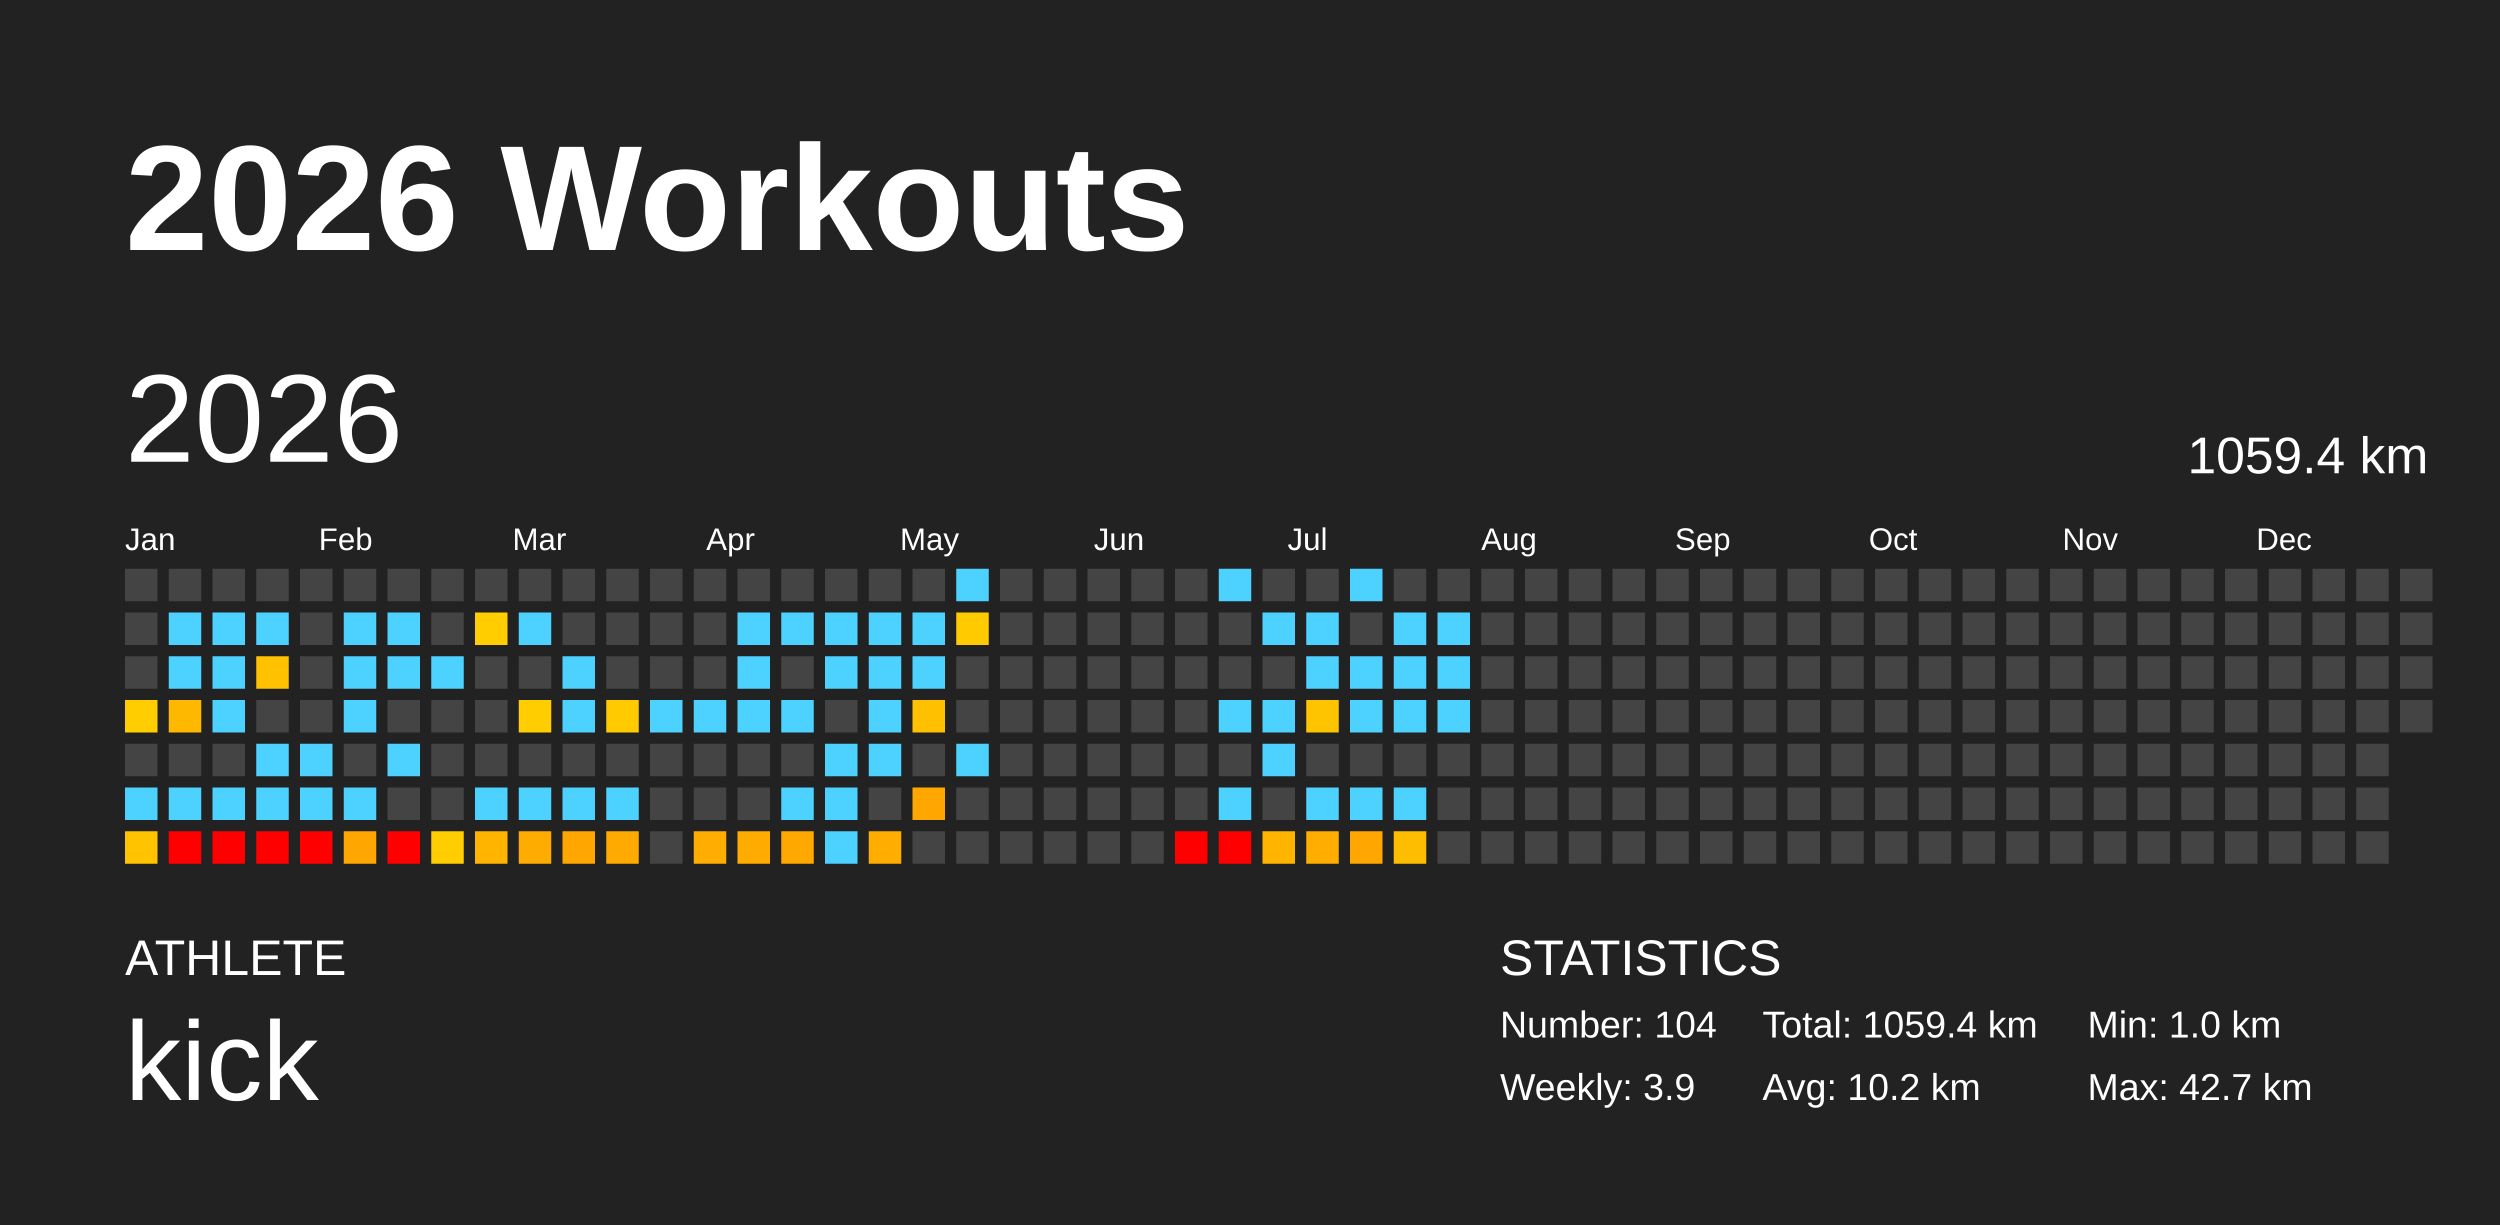
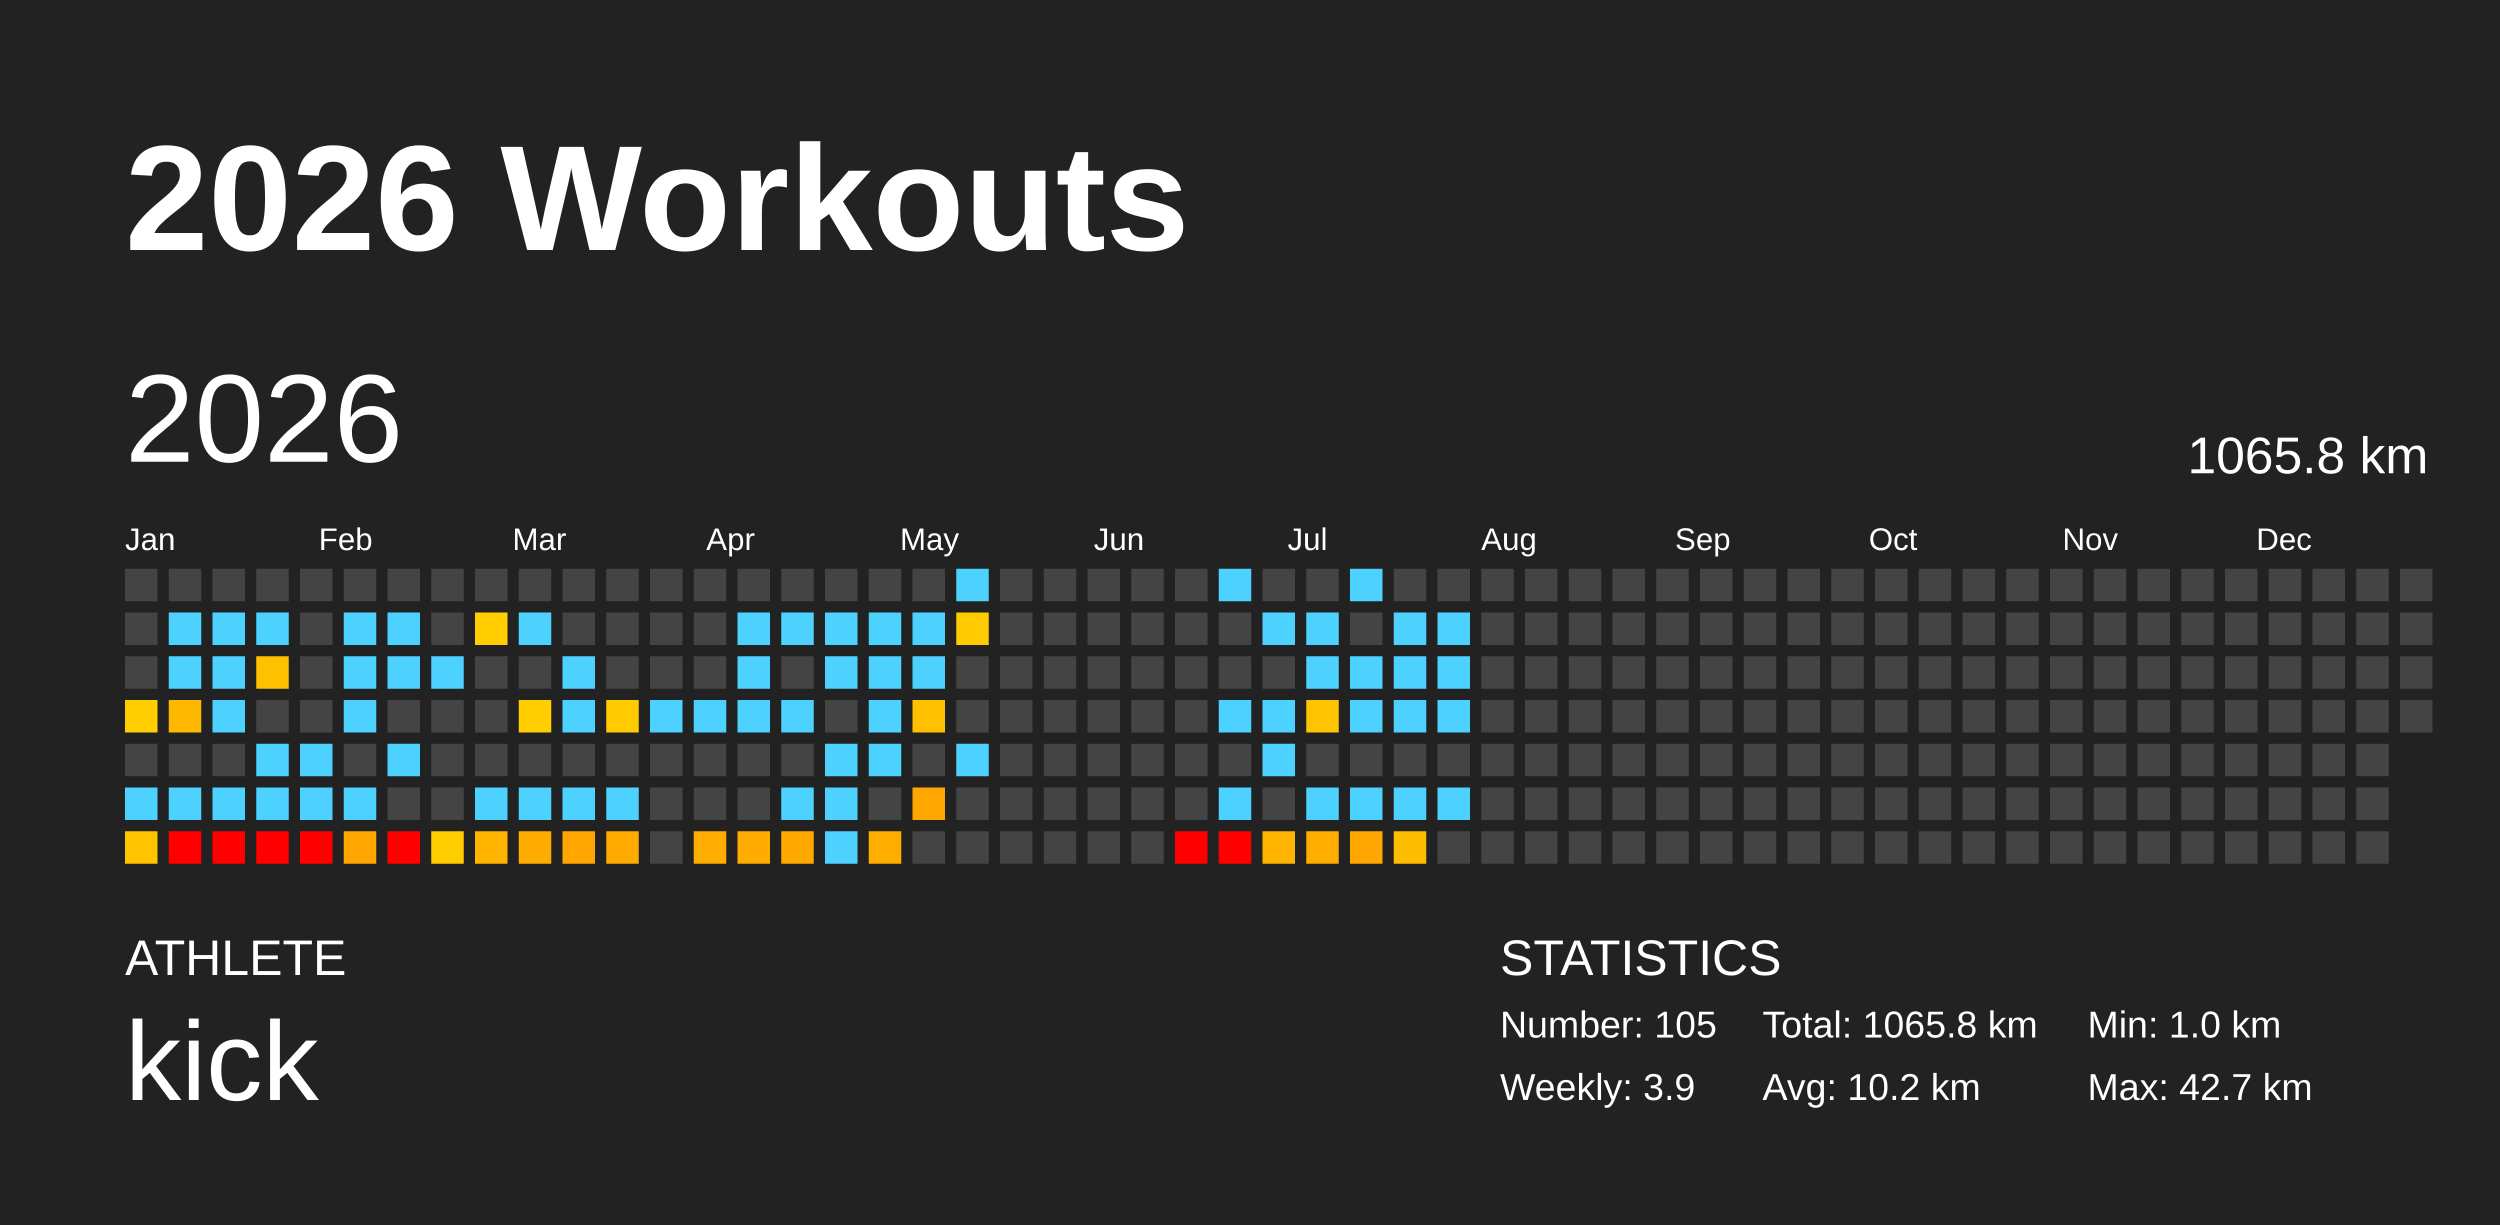
<svg xmlns="http://www.w3.org/2000/svg" baseProfile="full" height="98mm" version="1.1" viewBox="0,0,200,98" width="200mm">
  <defs />
  <rect fill="#222222" height="98" width="200" x="0" y="0" />
  <text fill="#FFFFFF" style="font-size:12px; font-family:Arial; font-weight:bold;" x="10" y="20">2026 Workouts</text>
  <text fill="#FFFFFF" style="font-size:4px; font-family:Arial" x="10" y="78">ATHLETE</text>
  <text fill="#FFFFFF" style="font-size:9px; font-family:Arial" x="10" y="88">kick</text>
  <text fill="#FFFFFF" style="font-size:4px; font-family:Arial" x="120" y="78">STATISTICS</text>
-   <text fill="#FFFFFF" style="font-size:3px; font-family:Arial" x="120" y="83">Number: 104</text>
+   <text fill="#FFFFFF" style="font-size:3px; font-family:Arial" x="120" y="83">Number: 105</text>
  <text fill="#FFFFFF" style="font-size:3px; font-family:Arial" x="120" y="88">Weekly: 3.9</text>
-   <text fill="#FFFFFF" style="font-size:3px; font-family:Arial" x="141" y="83">Total: 1059.4 km</text>
+   <text fill="#FFFFFF" style="font-size:3px; font-family:Arial" x="141" y="83">Total: 1065.8 km</text>
  <text fill="#FFFFFF" style="font-size:3px; font-family:Arial" x="141" y="88">Avg: 10.2 km</text>
  <text fill="#FFFFFF" style="font-size:3px; font-family:Arial" x="167" y="83">Min: 1.0 km</text>
  <text fill="#FFFFFF" style="font-size:3px; font-family:Arial" x="167" y="88">Max: 42.7 km</text>
  <text dominant-baseline="hanging" fill="#FFFFFF" style="font-size:10.0px; font-family:Arial;" x="10" y="30">2026</text>
-   <text dominant-baseline="hanging" fill="#FFFFFF" style="font-size:4.125px; font-family:Arial;" x="175" y="35">1059.4 km</text>
+   <text dominant-baseline="hanging" fill="#FFFFFF" style="font-size:4.125px; font-family:Arial;" x="175" y="35">1065.8 km</text>
  <text fill="#FFFFFF" style="font-size:2.5px; font-family:Arial" x="10.0" y="44">Jan</text>
  <text fill="#FFFFFF" style="font-size:2.5px; font-family:Arial" x="25.5" y="44">Feb</text>
  <text fill="#FFFFFF" style="font-size:2.5px; font-family:Arial" x="41.0" y="44">Mar</text>
  <text fill="#FFFFFF" style="font-size:2.5px; font-family:Arial" x="56.5" y="44">Apr</text>
  <text fill="#FFFFFF" style="font-size:2.5px; font-family:Arial" x="72.0" y="44">May</text>
  <text fill="#FFFFFF" style="font-size:2.5px; font-family:Arial" x="87.5" y="44">Jun</text>
  <text fill="#FFFFFF" style="font-size:2.5px; font-family:Arial" x="103.0" y="44">Jul</text>
  <text fill="#FFFFFF" style="font-size:2.5px; font-family:Arial" x="118.5" y="44">Aug</text>
  <text fill="#FFFFFF" style="font-size:2.5px; font-family:Arial" x="134.0" y="44">Sep</text>
  <text fill="#FFFFFF" style="font-size:2.5px; font-family:Arial" x="149.5" y="44">Oct</text>
  <text fill="#FFFFFF" style="font-size:2.5px; font-family:Arial" x="165.0" y="44">Nov</text>
  <text fill="#FFFFFF" style="font-size:2.5px; font-family:Arial" x="180.5" y="44">Dec</text>
  <rect fill="#444444" height="2.6" width="2.6" x="10.0" y="45.5" />
  <rect fill="#444444" height="2.6" width="2.6" x="10.0" y="49.0" />
  <rect fill="#444444" height="2.6" width="2.6" x="10.0" y="52.5" />
  <rect fill="#ffcd00" height="2.6" width="2.6" x="10.0" y="56.0" />
  <rect fill="#444444" height="2.6" width="2.6" x="10.0" y="59.5" />
  <rect fill="#4dd2ff" height="2.6" width="2.6" x="10.0" y="63.0" />
  <rect fill="#ffc300" height="2.6" width="2.6" x="10.0" y="66.5" />
  <rect fill="#444444" height="2.6" width="2.6" x="13.5" y="45.5" />
  <rect fill="#4dd2ff" height="2.6" width="2.6" x="13.5" y="49.0" />
  <rect fill="#4dd2ff" height="2.6" width="2.6" x="13.5" y="52.5" />
  <rect fill="#ffb800" height="2.6" width="2.6" x="13.5" y="56.0" />
  <rect fill="#444444" height="2.6" width="2.6" x="13.5" y="59.5" />
  <rect fill="#4dd2ff" height="2.6" width="2.6" x="13.5" y="63.0" />
  <rect fill="red" height="2.6" width="2.6" x="13.5" y="66.5" />
  <rect fill="#444444" height="2.6" width="2.6" x="17.0" y="45.5" />
  <rect fill="#4dd2ff" height="2.6" width="2.6" x="17.0" y="49.0" />
  <rect fill="#4dd2ff" height="2.6" width="2.6" x="17.0" y="52.5" />
  <rect fill="#4dd2ff" height="2.6" width="2.6" x="17.0" y="56.0" />
  <rect fill="#444444" height="2.6" width="2.6" x="17.0" y="59.5" />
  <rect fill="#4dd2ff" height="2.6" width="2.6" x="17.0" y="63.0" />
  <rect fill="red" height="2.6" width="2.6" x="17.0" y="66.5" />
  <rect fill="#444444" height="2.6" width="2.6" x="20.5" y="45.5" />
  <rect fill="#4dd2ff" height="2.6" width="2.6" x="20.5" y="49.0" />
  <rect fill="#ffc100" height="2.6" width="2.6" x="20.5" y="52.5" />
  <rect fill="#444444" height="2.6" width="2.6" x="20.5" y="56.0" />
  <rect fill="#4dd2ff" height="2.6" width="2.6" x="20.5" y="59.5" />
  <rect fill="#4dd2ff" height="2.6" width="2.6" x="20.5" y="63.0" />
  <rect fill="red" height="2.6" width="2.6" x="20.5" y="66.5" />
  <rect fill="#444444" height="2.6" width="2.6" x="24.0" y="45.5" />
  <rect fill="#444444" height="2.6" width="2.6" x="24.0" y="49.0" />
  <rect fill="#444444" height="2.6" width="2.6" x="24.0" y="52.5" />
  <rect fill="#444444" height="2.6" width="2.6" x="24.0" y="56.0" />
  <rect fill="#4dd2ff" height="2.6" width="2.6" x="24.0" y="59.5" />
  <rect fill="#4dd2ff" height="2.6" width="2.6" x="24.0" y="63.0" />
  <rect fill="red" height="2.6" width="2.6" x="24.0" y="66.5" />
  <rect fill="#444444" height="2.6" width="2.6" x="27.5" y="45.5" />
  <rect fill="#4dd2ff" height="2.6" width="2.6" x="27.5" y="49.0" />
  <rect fill="#4dd2ff" height="2.6" width="2.6" x="27.5" y="52.5" />
  <rect fill="#4dd2ff" height="2.6" width="2.6" x="27.5" y="56.0" />
  <rect fill="#444444" height="2.6" width="2.6" x="27.5" y="59.5" />
  <rect fill="#4dd2ff" height="2.6" width="2.6" x="27.5" y="63.0" />
  <rect fill="#ffa700" height="2.6" width="2.6" x="27.5" y="66.5" />
  <rect fill="#444444" height="2.6" width="2.6" x="31.0" y="45.5" />
  <rect fill="#4dd2ff" height="2.6" width="2.6" x="31.0" y="49.0" />
  <rect fill="#4dd2ff" height="2.6" width="2.6" x="31.0" y="52.5" />
  <rect fill="#444444" height="2.6" width="2.6" x="31.0" y="56.0" />
  <rect fill="#4dd2ff" height="2.6" width="2.6" x="31.0" y="59.5" />
  <rect fill="#444444" height="2.6" width="2.6" x="31.0" y="63.0" />
  <rect fill="red" height="2.6" width="2.6" x="31.0" y="66.5" />
  <rect fill="#444444" height="2.6" width="2.6" x="34.5" y="45.5" />
  <rect fill="#444444" height="2.6" width="2.6" x="34.5" y="49.0" />
  <rect fill="#4dd2ff" height="2.6" width="2.6" x="34.5" y="52.5" />
  <rect fill="#444444" height="2.6" width="2.6" x="34.5" y="56.0" />
  <rect fill="#444444" height="2.6" width="2.6" x="34.5" y="59.5" />
  <rect fill="#444444" height="2.6" width="2.6" x="34.5" y="63.0" />
  <rect fill="#ffcd00" height="2.6" width="2.6" x="34.5" y="66.5" />
  <rect fill="#444444" height="2.6" width="2.6" x="38.0" y="45.5" />
  <rect fill="#ffcd00" height="2.6" width="2.6" x="38.0" y="49.0" />
  <rect fill="#444444" height="2.6" width="2.6" x="38.0" y="52.5" />
  <rect fill="#444444" height="2.6" width="2.6" x="38.0" y="56.0" />
  <rect fill="#444444" height="2.6" width="2.6" x="38.0" y="59.5" />
  <rect fill="#4dd2ff" height="2.6" width="2.6" x="38.0" y="63.0" />
  <rect fill="#ffb500" height="2.6" width="2.6" x="38.0" y="66.5" />
  <rect fill="#444444" height="2.6" width="2.6" x="41.5" y="45.5" />
  <rect fill="#4dd2ff" height="2.6" width="2.6" x="41.5" y="49.0" />
  <rect fill="#444444" height="2.6" width="2.6" x="41.5" y="52.5" />
  <rect fill="#ffcd00" height="2.6" width="2.6" x="41.5" y="56.0" />
  <rect fill="#444444" height="2.6" width="2.6" x="41.5" y="59.5" />
  <rect fill="#4dd2ff" height="2.6" width="2.6" x="41.5" y="63.0" />
  <rect fill="#ffac00" height="2.6" width="2.6" x="41.5" y="66.5" />
  <rect fill="#444444" height="2.6" width="2.6" x="45.0" y="45.5" />
  <rect fill="#444444" height="2.6" width="2.6" x="45.0" y="49.0" />
  <rect fill="#4dd2ff" height="2.6" width="2.6" x="45.0" y="52.5" />
  <rect fill="#4dd2ff" height="2.6" width="2.6" x="45.0" y="56.0" />
  <rect fill="#444444" height="2.6" width="2.6" x="45.0" y="59.5" />
  <rect fill="#4dd2ff" height="2.6" width="2.6" x="45.0" y="63.0" />
  <rect fill="#ffa600" height="2.6" width="2.6" x="45.0" y="66.5" />
  <rect fill="#444444" height="2.6" width="2.6" x="48.5" y="45.5" />
  <rect fill="#444444" height="2.6" width="2.6" x="48.5" y="49.0" />
  <rect fill="#444444" height="2.6" width="2.6" x="48.5" y="52.5" />
  <rect fill="#ffcb00" height="2.6" width="2.6" x="48.5" y="56.0" />
  <rect fill="#444444" height="2.6" width="2.6" x="48.5" y="59.5" />
  <rect fill="#4dd2ff" height="2.6" width="2.6" x="48.5" y="63.0" />
  <rect fill="#ffaa00" height="2.6" width="2.6" x="48.5" y="66.5" />
  <rect fill="#444444" height="2.6" width="2.6" x="52.0" y="45.5" />
  <rect fill="#444444" height="2.6" width="2.6" x="52.0" y="49.0" />
  <rect fill="#444444" height="2.6" width="2.6" x="52.0" y="52.5" />
  <rect fill="#4dd2ff" height="2.6" width="2.6" x="52.0" y="56.0" />
  <rect fill="#444444" height="2.6" width="2.6" x="52.0" y="59.5" />
  <rect fill="#444444" height="2.6" width="2.6" x="52.0" y="63.0" />
  <rect fill="#444444" height="2.6" width="2.6" x="52.0" y="66.5" />
  <rect fill="#444444" height="2.6" width="2.6" x="55.5" y="45.5" />
  <rect fill="#444444" height="2.6" width="2.6" x="55.5" y="49.0" />
  <rect fill="#444444" height="2.6" width="2.6" x="55.5" y="52.5" />
  <rect fill="#4dd2ff" height="2.6" width="2.6" x="55.5" y="56.0" />
  <rect fill="#444444" height="2.6" width="2.6" x="55.5" y="59.5" />
  <rect fill="#444444" height="2.6" width="2.6" x="55.5" y="63.0" />
  <rect fill="#ffad00" height="2.6" width="2.6" x="55.5" y="66.5" />
  <rect fill="#444444" height="2.6" width="2.6" x="59.0" y="45.5" />
  <rect fill="#4dd2ff" height="2.6" width="2.6" x="59.0" y="49.0" />
  <rect fill="#4dd2ff" height="2.6" width="2.6" x="59.0" y="52.5" />
  <rect fill="#4dd2ff" height="2.6" width="2.6" x="59.0" y="56.0" />
  <rect fill="#444444" height="2.6" width="2.6" x="59.0" y="59.5" />
  <rect fill="#444444" height="2.6" width="2.6" x="59.0" y="63.0" />
  <rect fill="#ffab00" height="2.6" width="2.6" x="59.0" y="66.5" />
  <rect fill="#444444" height="2.6" width="2.6" x="62.5" y="45.5" />
  <rect fill="#4dd2ff" height="2.6" width="2.6" x="62.5" y="49.0" />
  <rect fill="#444444" height="2.6" width="2.6" x="62.5" y="52.5" />
  <rect fill="#4dd2ff" height="2.6" width="2.6" x="62.5" y="56.0" />
  <rect fill="#444444" height="2.6" width="2.6" x="62.5" y="59.5" />
  <rect fill="#4dd2ff" height="2.6" width="2.6" x="62.5" y="63.0" />
  <rect fill="#ffa900" height="2.6" width="2.6" x="62.5" y="66.5" />
  <rect fill="#444444" height="2.6" width="2.6" x="66.0" y="45.5" />
  <rect fill="#4dd2ff" height="2.6" width="2.6" x="66.0" y="49.0" />
  <rect fill="#4dd2ff" height="2.6" width="2.6" x="66.0" y="52.5" />
  <rect fill="#444444" height="2.6" width="2.6" x="66.0" y="56.0" />
  <rect fill="#4dd2ff" height="2.6" width="2.6" x="66.0" y="59.5" />
  <rect fill="#4dd2ff" height="2.6" width="2.6" x="66.0" y="63.0" />
  <rect fill="#4dd2ff" height="2.6" width="2.6" x="66.0" y="66.5" />
  <rect fill="#444444" height="2.6" width="2.6" x="69.5" y="45.5" />
  <rect fill="#4dd2ff" height="2.6" width="2.6" x="69.5" y="49.0" />
  <rect fill="#4dd2ff" height="2.6" width="2.6" x="69.5" y="52.5" />
  <rect fill="#4dd2ff" height="2.6" width="2.6" x="69.5" y="56.0" />
  <rect fill="#4dd2ff" height="2.6" width="2.6" x="69.5" y="59.5" />
  <rect fill="#444444" height="2.6" width="2.6" x="69.5" y="63.0" />
  <rect fill="#ffae00" height="2.6" width="2.6" x="69.5" y="66.5" />
  <rect fill="#444444" height="2.6" width="2.6" x="73.0" y="45.5" />
  <rect fill="#4dd2ff" height="2.6" width="2.6" x="73.0" y="49.0" />
  <rect fill="#4dd2ff" height="2.6" width="2.6" x="73.0" y="52.5" />
  <rect fill="#ffc000" height="2.6" width="2.6" x="73.0" y="56.0" />
  <rect fill="#444444" height="2.6" width="2.6" x="73.0" y="59.5" />
  <rect fill="#ffa700" height="2.6" width="2.6" x="73.0" y="63.0" />
  <rect fill="#444444" height="2.6" width="2.6" x="73.0" y="66.5" />
  <rect fill="#4dd2ff" height="2.6" width="2.6" x="76.5" y="45.5" />
  <rect fill="#ffcb00" height="2.6" width="2.6" x="76.5" y="49.0" />
  <rect fill="#444444" height="2.6" width="2.6" x="76.5" y="52.5" />
  <rect fill="#444444" height="2.6" width="2.6" x="76.5" y="56.0" />
  <rect fill="#4dd2ff" height="2.6" width="2.6" x="76.5" y="59.5" />
  <rect fill="#444444" height="2.6" width="2.6" x="76.5" y="63.0" />
  <rect fill="#444444" height="2.6" width="2.6" x="76.5" y="66.5" />
  <rect fill="#444444" height="2.6" width="2.6" x="80.0" y="45.5" />
  <rect fill="#444444" height="2.6" width="2.6" x="80.0" y="49.0" />
  <rect fill="#444444" height="2.6" width="2.6" x="80.0" y="52.5" />
  <rect fill="#444444" height="2.6" width="2.6" x="80.0" y="56.0" />
  <rect fill="#444444" height="2.6" width="2.6" x="80.0" y="59.5" />
  <rect fill="#444444" height="2.6" width="2.6" x="80.0" y="63.0" />
  <rect fill="#444444" height="2.6" width="2.6" x="80.0" y="66.5" />
  <rect fill="#444444" height="2.6" width="2.6" x="83.5" y="45.5" />
  <rect fill="#444444" height="2.6" width="2.6" x="83.5" y="49.0" />
  <rect fill="#444444" height="2.6" width="2.6" x="83.5" y="52.5" />
  <rect fill="#444444" height="2.6" width="2.6" x="83.5" y="56.0" />
  <rect fill="#444444" height="2.6" width="2.6" x="83.5" y="59.5" />
  <rect fill="#444444" height="2.6" width="2.6" x="83.5" y="63.0" />
  <rect fill="#444444" height="2.6" width="2.6" x="83.5" y="66.5" />
  <rect fill="#444444" height="2.6" width="2.6" x="87.0" y="45.5" />
  <rect fill="#444444" height="2.6" width="2.6" x="87.0" y="49.0" />
  <rect fill="#444444" height="2.6" width="2.6" x="87.0" y="52.5" />
  <rect fill="#444444" height="2.6" width="2.6" x="87.0" y="56.0" />
  <rect fill="#444444" height="2.6" width="2.6" x="87.0" y="59.5" />
  <rect fill="#444444" height="2.6" width="2.6" x="87.0" y="63.0" />
  <rect fill="#444444" height="2.6" width="2.6" x="87.0" y="66.5" />
  <rect fill="#444444" height="2.6" width="2.6" x="90.5" y="45.5" />
  <rect fill="#444444" height="2.6" width="2.6" x="90.5" y="49.0" />
  <rect fill="#444444" height="2.6" width="2.6" x="90.5" y="52.5" />
  <rect fill="#444444" height="2.6" width="2.6" x="90.5" y="56.0" />
  <rect fill="#444444" height="2.6" width="2.6" x="90.5" y="59.5" />
  <rect fill="#444444" height="2.6" width="2.6" x="90.5" y="63.0" />
  <rect fill="#444444" height="2.6" width="2.6" x="90.5" y="66.5" />
  <rect fill="#444444" height="2.6" width="2.6" x="94.0" y="45.5" />
  <rect fill="#444444" height="2.6" width="2.6" x="94.0" y="49.0" />
  <rect fill="#444444" height="2.6" width="2.6" x="94.0" y="52.5" />
  <rect fill="#444444" height="2.6" width="2.6" x="94.0" y="56.0" />
  <rect fill="#444444" height="2.6" width="2.6" x="94.0" y="59.5" />
  <rect fill="#444444" height="2.6" width="2.6" x="94.0" y="63.0" />
  <rect fill="red" height="2.6" width="2.6" x="94.0" y="66.5" />
  <rect fill="#4dd2ff" height="2.6" width="2.6" x="97.5" y="45.5" />
  <rect fill="#444444" height="2.6" width="2.6" x="97.5" y="49.0" />
  <rect fill="#444444" height="2.6" width="2.6" x="97.5" y="52.5" />
  <rect fill="#4dd2ff" height="2.6" width="2.6" x="97.5" y="56.0" />
  <rect fill="#444444" height="2.6" width="2.6" x="97.5" y="59.5" />
  <rect fill="#4dd2ff" height="2.6" width="2.6" x="97.5" y="63.0" />
  <rect fill="red" height="2.6" width="2.6" x="97.5" y="66.5" />
  <rect fill="#444444" height="2.6" width="2.6" x="101.0" y="45.5" />
  <rect fill="#4dd2ff" height="2.6" width="2.6" x="101.0" y="49.0" />
  <rect fill="#444444" height="2.6" width="2.6" x="101.0" y="52.5" />
  <rect fill="#4dd2ff" height="2.6" width="2.6" x="101.0" y="56.0" />
  <rect fill="#4dd2ff" height="2.6" width="2.6" x="101.0" y="59.5" />
  <rect fill="#444444" height="2.6" width="2.6" x="101.0" y="63.0" />
  <rect fill="#ffb400" height="2.6" width="2.6" x="101.0" y="66.5" />
  <rect fill="#444444" height="2.6" width="2.6" x="104.5" y="45.5" />
  <rect fill="#4dd2ff" height="2.6" width="2.6" x="104.5" y="49.0" />
  <rect fill="#4dd2ff" height="2.6" width="2.6" x="104.5" y="52.5" />
  <rect fill="#ffc400" height="2.6" width="2.6" x="104.5" y="56.0" />
  <rect fill="#444444" height="2.6" width="2.6" x="104.5" y="59.5" />
  <rect fill="#4dd2ff" height="2.6" width="2.6" x="104.5" y="63.0" />
  <rect fill="#ffae00" height="2.6" width="2.6" x="104.5" y="66.5" />
  <rect fill="#4dd2ff" height="2.6" width="2.6" x="108.0" y="45.5" />
  <rect fill="#444444" height="2.6" width="2.6" x="108.0" y="49.0" />
  <rect fill="#4dd2ff" height="2.6" width="2.6" x="108.0" y="52.5" />
  <rect fill="#4dd2ff" height="2.6" width="2.6" x="108.0" y="56.0" />
  <rect fill="#444444" height="2.6" width="2.6" x="108.0" y="59.5" />
  <rect fill="#4dd2ff" height="2.6" width="2.6" x="108.0" y="63.0" />
  <rect fill="#ffa700" height="2.6" width="2.6" x="108.0" y="66.5" />
  <rect fill="#444444" height="2.6" width="2.6" x="111.5" y="45.5" />
  <rect fill="#4dd2ff" height="2.6" width="2.6" x="111.5" y="49.0" />
  <rect fill="#4dd2ff" height="2.6" width="2.6" x="111.5" y="52.5" />
  <rect fill="#4dd2ff" height="2.6" width="2.6" x="111.5" y="56.0" />
  <rect fill="#444444" height="2.6" width="2.6" x="111.5" y="59.5" />
  <rect fill="#4dd2ff" height="2.6" width="2.6" x="111.5" y="63.0" />
  <rect fill="#ffbd00" height="2.6" width="2.6" x="111.5" y="66.5" />
  <rect fill="#444444" height="2.6" width="2.6" x="115.0" y="45.5" />
  <rect fill="#4dd2ff" height="2.6" width="2.6" x="115.0" y="49.0" />
  <rect fill="#4dd2ff" height="2.6" width="2.6" x="115.0" y="52.5" />
  <rect fill="#4dd2ff" height="2.6" width="2.6" x="115.0" y="56.0" />
  <rect fill="#444444" height="2.6" width="2.6" x="115.0" y="59.5" />
-   <rect fill="#444444" height="2.6" width="2.6" x="115.0" y="63.0" />
+   <rect fill="#4dd2ff" height="2.6" width="2.6" x="115.0" y="63.0" />
  <rect fill="#444444" height="2.6" width="2.6" x="115.0" y="66.5" />
  <rect fill="#444444" height="2.6" width="2.6" x="118.5" y="45.5" />
  <rect fill="#444444" height="2.6" width="2.6" x="118.5" y="49.0" />
  <rect fill="#444444" height="2.6" width="2.6" x="118.5" y="52.5" />
  <rect fill="#444444" height="2.6" width="2.6" x="118.5" y="56.0" />
  <rect fill="#444444" height="2.6" width="2.6" x="118.5" y="59.5" />
  <rect fill="#444444" height="2.6" width="2.6" x="118.5" y="63.0" />
  <rect fill="#444444" height="2.6" width="2.6" x="118.5" y="66.5" />
  <rect fill="#444444" height="2.6" width="2.6" x="122.0" y="45.5" />
  <rect fill="#444444" height="2.6" width="2.6" x="122.0" y="49.0" />
  <rect fill="#444444" height="2.6" width="2.6" x="122.0" y="52.5" />
  <rect fill="#444444" height="2.6" width="2.6" x="122.0" y="56.0" />
  <rect fill="#444444" height="2.6" width="2.6" x="122.0" y="59.5" />
  <rect fill="#444444" height="2.6" width="2.6" x="122.0" y="63.0" />
  <rect fill="#444444" height="2.6" width="2.6" x="122.0" y="66.5" />
  <rect fill="#444444" height="2.6" width="2.6" x="125.5" y="45.5" />
  <rect fill="#444444" height="2.6" width="2.6" x="125.5" y="49.0" />
  <rect fill="#444444" height="2.6" width="2.6" x="125.5" y="52.5" />
  <rect fill="#444444" height="2.6" width="2.6" x="125.5" y="56.0" />
  <rect fill="#444444" height="2.6" width="2.6" x="125.5" y="59.5" />
  <rect fill="#444444" height="2.6" width="2.6" x="125.5" y="63.0" />
  <rect fill="#444444" height="2.6" width="2.6" x="125.5" y="66.5" />
  <rect fill="#444444" height="2.6" width="2.6" x="129.0" y="45.5" />
  <rect fill="#444444" height="2.6" width="2.6" x="129.0" y="49.0" />
  <rect fill="#444444" height="2.6" width="2.6" x="129.0" y="52.5" />
  <rect fill="#444444" height="2.6" width="2.6" x="129.0" y="56.0" />
  <rect fill="#444444" height="2.6" width="2.6" x="129.0" y="59.5" />
  <rect fill="#444444" height="2.6" width="2.6" x="129.0" y="63.0" />
  <rect fill="#444444" height="2.6" width="2.6" x="129.0" y="66.5" />
  <rect fill="#444444" height="2.6" width="2.6" x="132.5" y="45.5" />
  <rect fill="#444444" height="2.6" width="2.6" x="132.5" y="49.0" />
  <rect fill="#444444" height="2.6" width="2.6" x="132.5" y="52.5" />
  <rect fill="#444444" height="2.6" width="2.6" x="132.5" y="56.0" />
  <rect fill="#444444" height="2.6" width="2.6" x="132.5" y="59.5" />
  <rect fill="#444444" height="2.6" width="2.6" x="132.5" y="63.0" />
  <rect fill="#444444" height="2.6" width="2.6" x="132.5" y="66.5" />
  <rect fill="#444444" height="2.6" width="2.6" x="136.0" y="45.5" />
  <rect fill="#444444" height="2.6" width="2.6" x="136.0" y="49.0" />
  <rect fill="#444444" height="2.6" width="2.6" x="136.0" y="52.5" />
  <rect fill="#444444" height="2.6" width="2.6" x="136.0" y="56.0" />
  <rect fill="#444444" height="2.6" width="2.6" x="136.0" y="59.5" />
  <rect fill="#444444" height="2.6" width="2.6" x="136.0" y="63.0" />
  <rect fill="#444444" height="2.6" width="2.6" x="136.0" y="66.5" />
  <rect fill="#444444" height="2.6" width="2.6" x="139.5" y="45.5" />
  <rect fill="#444444" height="2.6" width="2.6" x="139.5" y="49.0" />
  <rect fill="#444444" height="2.6" width="2.6" x="139.5" y="52.5" />
  <rect fill="#444444" height="2.6" width="2.6" x="139.5" y="56.0" />
  <rect fill="#444444" height="2.6" width="2.6" x="139.5" y="59.5" />
  <rect fill="#444444" height="2.6" width="2.6" x="139.5" y="63.0" />
  <rect fill="#444444" height="2.6" width="2.6" x="139.5" y="66.5" />
  <rect fill="#444444" height="2.6" width="2.6" x="143.0" y="45.5" />
  <rect fill="#444444" height="2.6" width="2.6" x="143.0" y="49.0" />
  <rect fill="#444444" height="2.6" width="2.6" x="143.0" y="52.5" />
  <rect fill="#444444" height="2.6" width="2.6" x="143.0" y="56.0" />
  <rect fill="#444444" height="2.6" width="2.6" x="143.0" y="59.5" />
  <rect fill="#444444" height="2.6" width="2.6" x="143.0" y="63.0" />
  <rect fill="#444444" height="2.6" width="2.6" x="143.0" y="66.5" />
  <rect fill="#444444" height="2.6" width="2.6" x="146.5" y="45.5" />
  <rect fill="#444444" height="2.6" width="2.6" x="146.5" y="49.0" />
  <rect fill="#444444" height="2.6" width="2.6" x="146.5" y="52.5" />
  <rect fill="#444444" height="2.6" width="2.6" x="146.5" y="56.0" />
  <rect fill="#444444" height="2.6" width="2.6" x="146.5" y="59.5" />
  <rect fill="#444444" height="2.6" width="2.6" x="146.5" y="63.0" />
  <rect fill="#444444" height="2.6" width="2.6" x="146.5" y="66.5" />
  <rect fill="#444444" height="2.6" width="2.6" x="150.0" y="45.5" />
  <rect fill="#444444" height="2.6" width="2.6" x="150.0" y="49.0" />
  <rect fill="#444444" height="2.6" width="2.6" x="150.0" y="52.5" />
  <rect fill="#444444" height="2.6" width="2.6" x="150.0" y="56.0" />
  <rect fill="#444444" height="2.6" width="2.6" x="150.0" y="59.5" />
  <rect fill="#444444" height="2.6" width="2.6" x="150.0" y="63.0" />
  <rect fill="#444444" height="2.6" width="2.6" x="150.0" y="66.5" />
  <rect fill="#444444" height="2.6" width="2.6" x="153.5" y="45.5" />
  <rect fill="#444444" height="2.6" width="2.6" x="153.5" y="49.0" />
  <rect fill="#444444" height="2.6" width="2.6" x="153.5" y="52.5" />
  <rect fill="#444444" height="2.6" width="2.6" x="153.5" y="56.0" />
  <rect fill="#444444" height="2.6" width="2.6" x="153.5" y="59.5" />
  <rect fill="#444444" height="2.6" width="2.6" x="153.5" y="63.0" />
  <rect fill="#444444" height="2.6" width="2.6" x="153.5" y="66.5" />
  <rect fill="#444444" height="2.6" width="2.6" x="157.0" y="45.5" />
  <rect fill="#444444" height="2.6" width="2.6" x="157.0" y="49.0" />
  <rect fill="#444444" height="2.6" width="2.6" x="157.0" y="52.5" />
  <rect fill="#444444" height="2.6" width="2.6" x="157.0" y="56.0" />
  <rect fill="#444444" height="2.6" width="2.6" x="157.0" y="59.5" />
  <rect fill="#444444" height="2.6" width="2.6" x="157.0" y="63.0" />
  <rect fill="#444444" height="2.6" width="2.6" x="157.0" y="66.5" />
  <rect fill="#444444" height="2.6" width="2.6" x="160.5" y="45.5" />
  <rect fill="#444444" height="2.6" width="2.6" x="160.5" y="49.0" />
  <rect fill="#444444" height="2.6" width="2.6" x="160.5" y="52.5" />
  <rect fill="#444444" height="2.6" width="2.6" x="160.5" y="56.0" />
  <rect fill="#444444" height="2.6" width="2.6" x="160.5" y="59.5" />
  <rect fill="#444444" height="2.6" width="2.6" x="160.5" y="63.0" />
  <rect fill="#444444" height="2.6" width="2.6" x="160.5" y="66.5" />
  <rect fill="#444444" height="2.6" width="2.6" x="164.0" y="45.5" />
  <rect fill="#444444" height="2.6" width="2.6" x="164.0" y="49.0" />
  <rect fill="#444444" height="2.6" width="2.6" x="164.0" y="52.5" />
  <rect fill="#444444" height="2.6" width="2.6" x="164.0" y="56.0" />
  <rect fill="#444444" height="2.6" width="2.6" x="164.0" y="59.5" />
  <rect fill="#444444" height="2.6" width="2.6" x="164.0" y="63.0" />
  <rect fill="#444444" height="2.6" width="2.6" x="164.0" y="66.5" />
  <rect fill="#444444" height="2.6" width="2.6" x="167.5" y="45.5" />
  <rect fill="#444444" height="2.6" width="2.6" x="167.5" y="49.0" />
  <rect fill="#444444" height="2.6" width="2.6" x="167.5" y="52.5" />
  <rect fill="#444444" height="2.6" width="2.6" x="167.5" y="56.0" />
  <rect fill="#444444" height="2.6" width="2.6" x="167.5" y="59.5" />
  <rect fill="#444444" height="2.6" width="2.6" x="167.5" y="63.0" />
  <rect fill="#444444" height="2.6" width="2.6" x="167.5" y="66.5" />
  <rect fill="#444444" height="2.6" width="2.6" x="171.0" y="45.5" />
  <rect fill="#444444" height="2.6" width="2.6" x="171.0" y="49.0" />
  <rect fill="#444444" height="2.6" width="2.6" x="171.0" y="52.5" />
  <rect fill="#444444" height="2.6" width="2.6" x="171.0" y="56.0" />
  <rect fill="#444444" height="2.6" width="2.6" x="171.0" y="59.5" />
  <rect fill="#444444" height="2.6" width="2.6" x="171.0" y="63.0" />
  <rect fill="#444444" height="2.6" width="2.6" x="171.0" y="66.5" />
  <rect fill="#444444" height="2.6" width="2.6" x="174.5" y="45.5" />
  <rect fill="#444444" height="2.6" width="2.6" x="174.5" y="49.0" />
  <rect fill="#444444" height="2.6" width="2.6" x="174.5" y="52.5" />
  <rect fill="#444444" height="2.6" width="2.6" x="174.5" y="56.0" />
  <rect fill="#444444" height="2.6" width="2.6" x="174.5" y="59.5" />
  <rect fill="#444444" height="2.6" width="2.6" x="174.5" y="63.0" />
  <rect fill="#444444" height="2.6" width="2.6" x="174.5" y="66.5" />
  <rect fill="#444444" height="2.6" width="2.6" x="178.0" y="45.5" />
  <rect fill="#444444" height="2.6" width="2.6" x="178.0" y="49.0" />
  <rect fill="#444444" height="2.6" width="2.6" x="178.0" y="52.5" />
  <rect fill="#444444" height="2.6" width="2.6" x="178.0" y="56.0" />
  <rect fill="#444444" height="2.6" width="2.6" x="178.0" y="59.5" />
  <rect fill="#444444" height="2.6" width="2.6" x="178.0" y="63.0" />
  <rect fill="#444444" height="2.6" width="2.6" x="178.0" y="66.5" />
  <rect fill="#444444" height="2.6" width="2.6" x="181.5" y="45.5" />
  <rect fill="#444444" height="2.6" width="2.6" x="181.5" y="49.0" />
  <rect fill="#444444" height="2.6" width="2.6" x="181.5" y="52.5" />
  <rect fill="#444444" height="2.6" width="2.6" x="181.5" y="56.0" />
  <rect fill="#444444" height="2.6" width="2.6" x="181.5" y="59.5" />
  <rect fill="#444444" height="2.6" width="2.6" x="181.5" y="63.0" />
  <rect fill="#444444" height="2.6" width="2.6" x="181.5" y="66.5" />
  <rect fill="#444444" height="2.6" width="2.6" x="185.0" y="45.5" />
  <rect fill="#444444" height="2.6" width="2.6" x="185.0" y="49.0" />
  <rect fill="#444444" height="2.6" width="2.6" x="185.0" y="52.5" />
  <rect fill="#444444" height="2.6" width="2.6" x="185.0" y="56.0" />
  <rect fill="#444444" height="2.6" width="2.6" x="185.0" y="59.5" />
  <rect fill="#444444" height="2.6" width="2.6" x="185.0" y="63.0" />
  <rect fill="#444444" height="2.6" width="2.6" x="185.0" y="66.5" />
  <rect fill="#444444" height="2.6" width="2.6" x="188.5" y="45.5" />
  <rect fill="#444444" height="2.6" width="2.6" x="188.5" y="49.0" />
  <rect fill="#444444" height="2.6" width="2.6" x="188.5" y="52.5" />
  <rect fill="#444444" height="2.6" width="2.6" x="188.5" y="56.0" />
  <rect fill="#444444" height="2.6" width="2.6" x="188.5" y="59.5" />
  <rect fill="#444444" height="2.6" width="2.6" x="188.5" y="63.0" />
  <rect fill="#444444" height="2.6" width="2.6" x="188.5" y="66.5" />
  <rect fill="#444444" height="2.6" width="2.6" x="192.0" y="45.5" />
  <rect fill="#444444" height="2.6" width="2.6" x="192.0" y="49.0" />
  <rect fill="#444444" height="2.6" width="2.6" x="192.0" y="52.5" />
  <rect fill="#444444" height="2.6" width="2.6" x="192.0" y="56.0" />
</svg>
